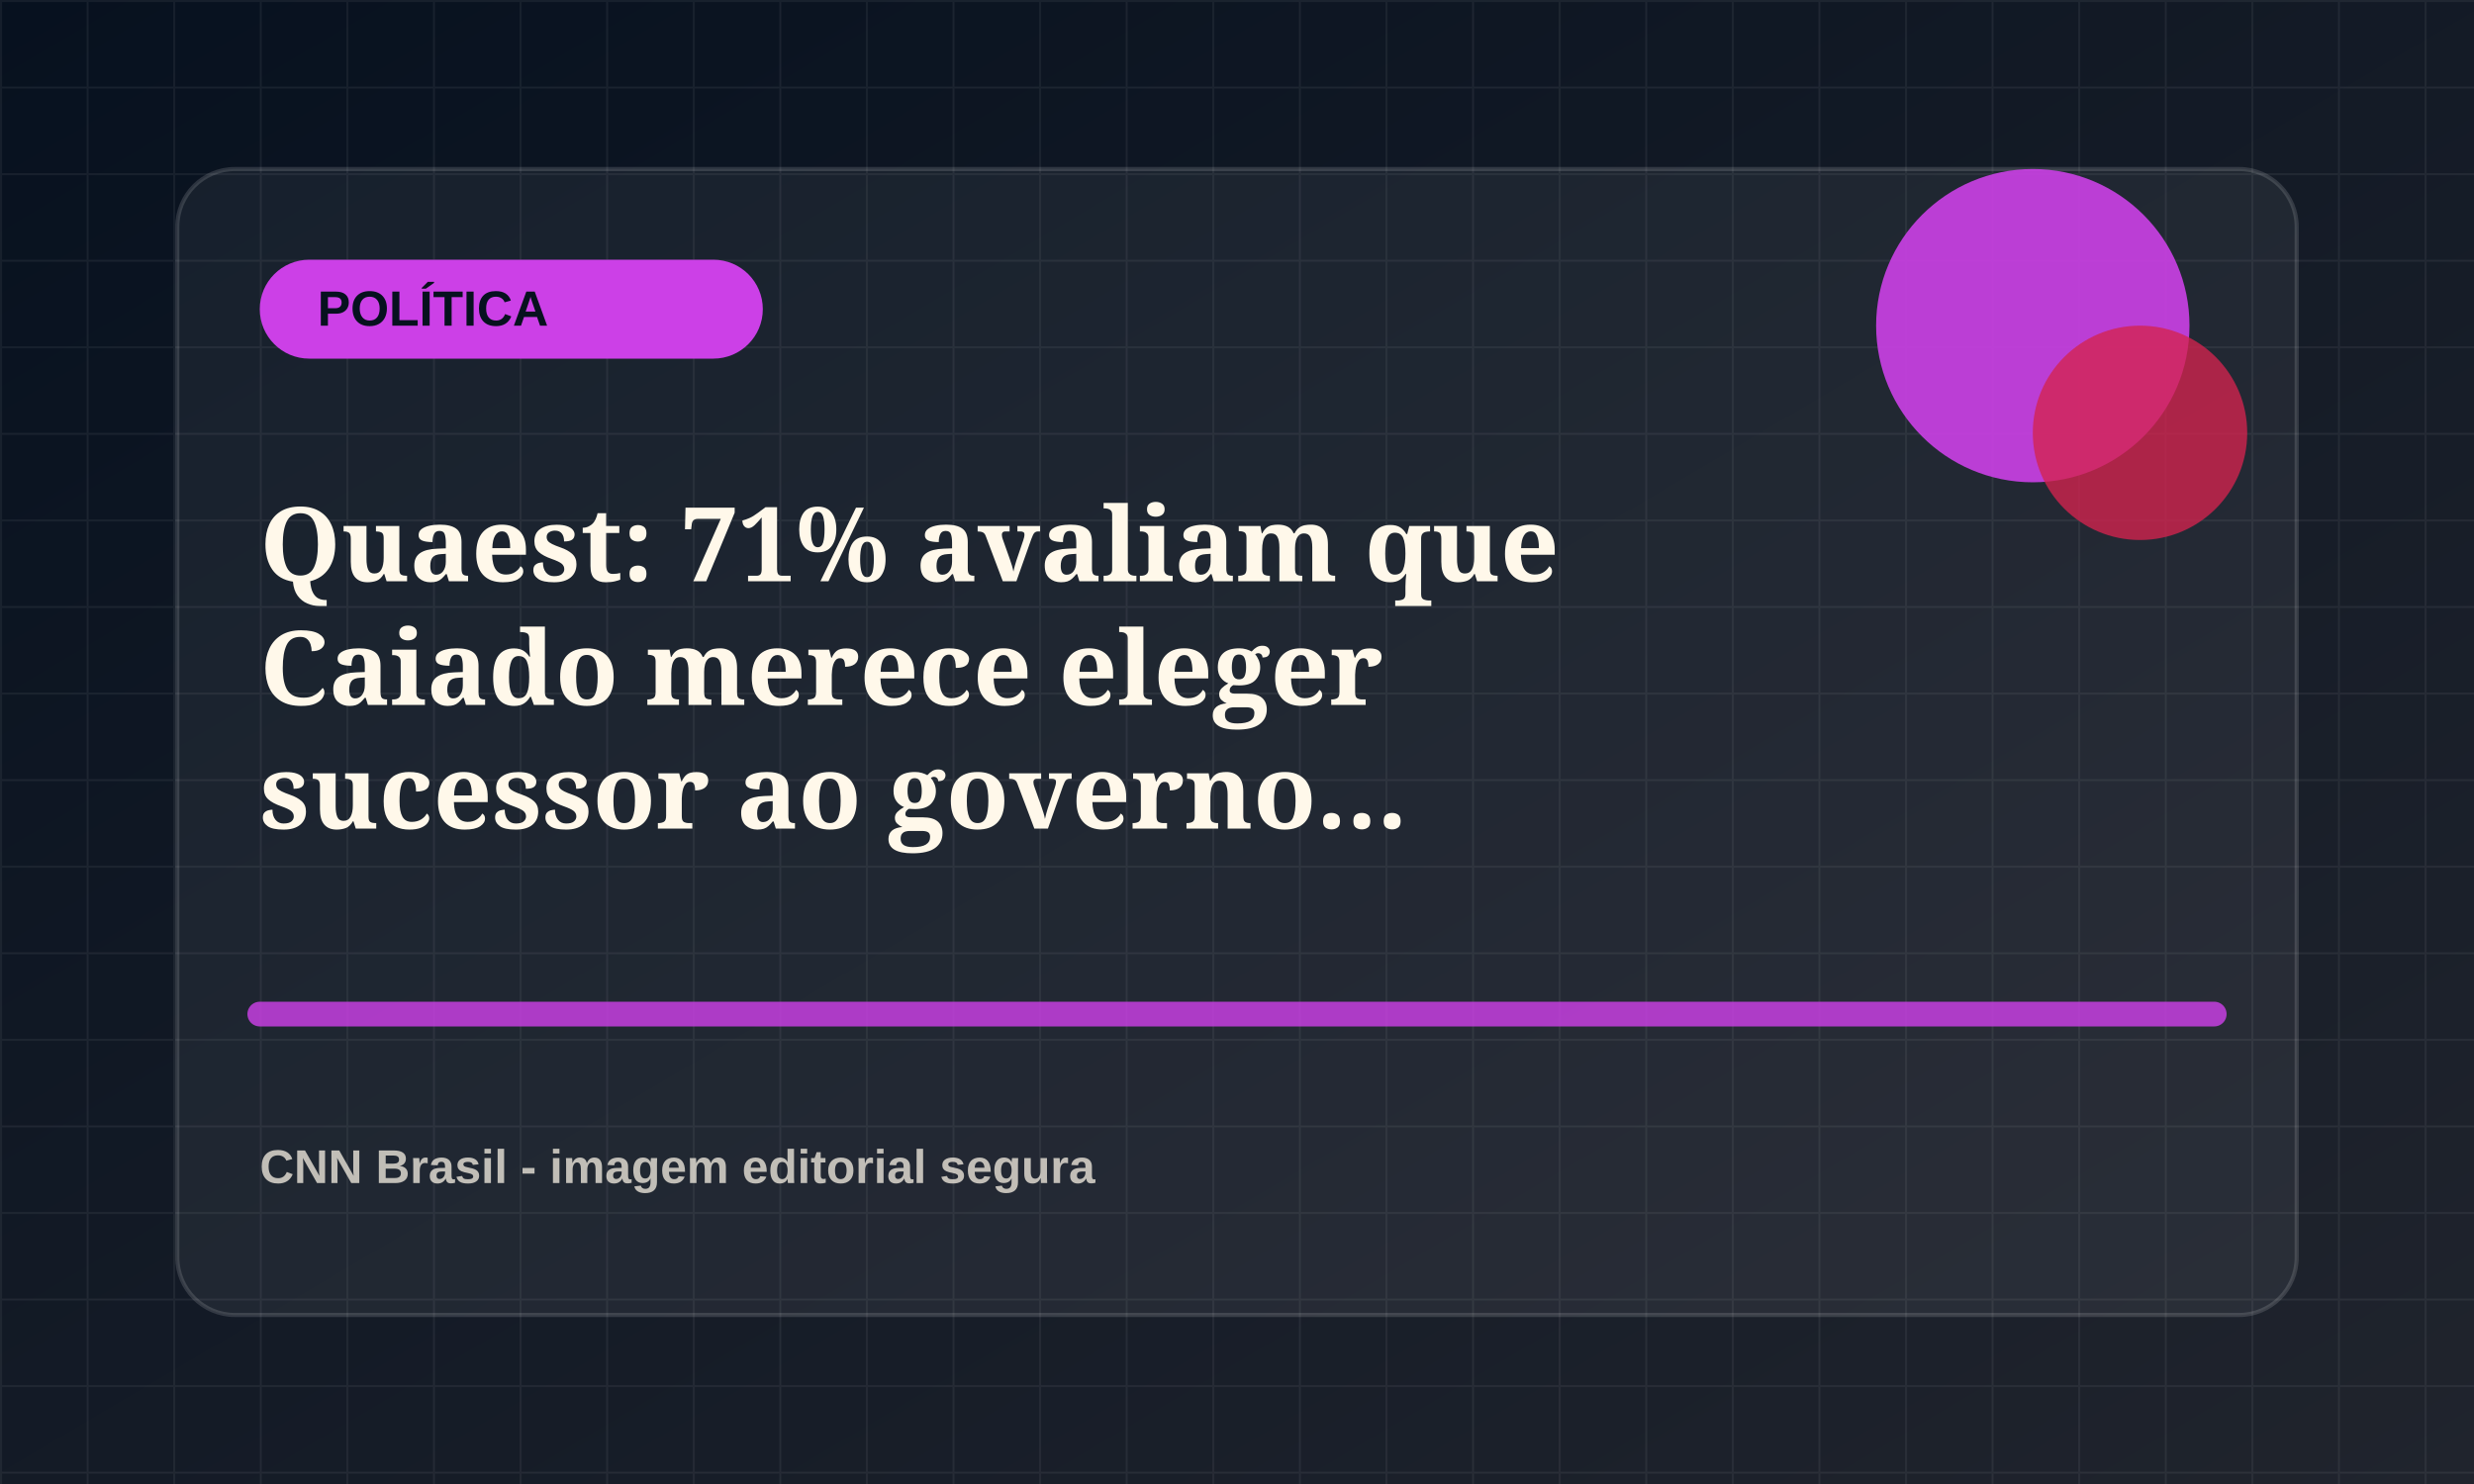
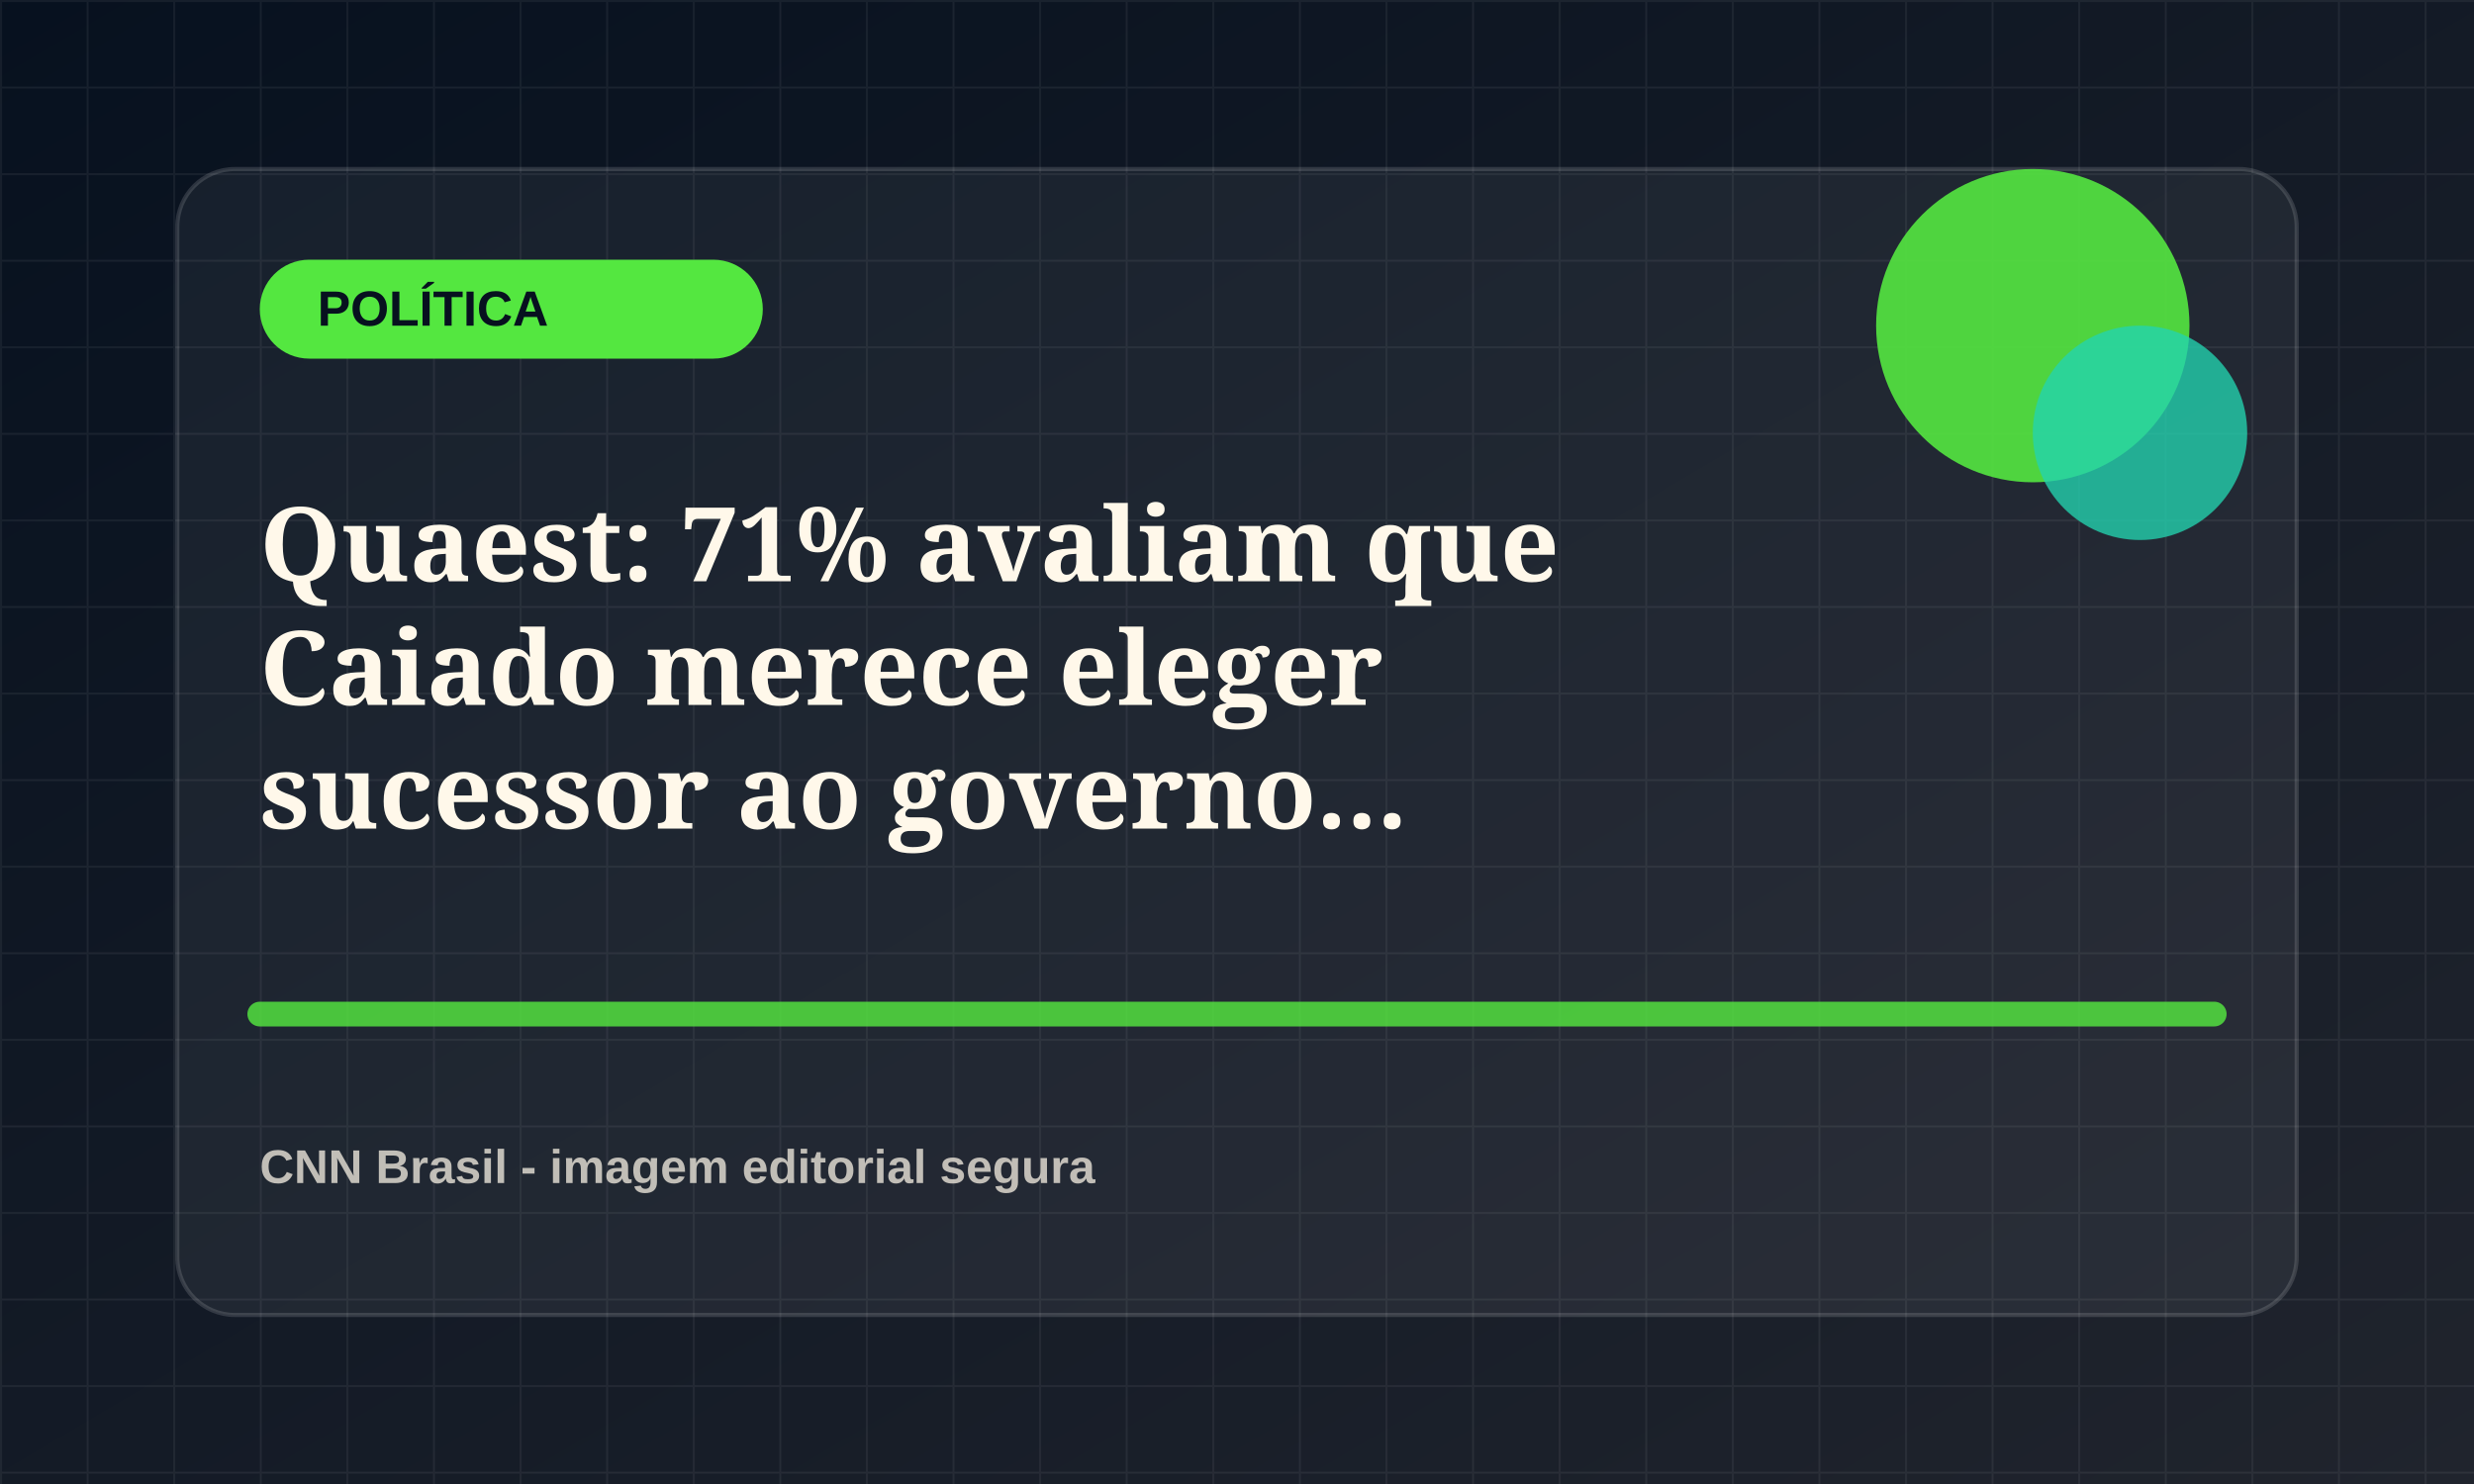
<svg xmlns="http://www.w3.org/2000/svg" viewBox="0 0 1200 720">
  <defs>
    <linearGradient id="bg" x1="0" x2="1" y1="0" y2="1">
      <stop offset="0" stop-color="#07111f" />
      <stop offset="1" stop-color="#20242d" />
    </linearGradient>
    <pattern id="grid" width="42" height="42" patternUnits="userSpaceOnUse">
      <path d="M42 0H0v42" fill="none" stroke="rgba(255,255,255,.055)" stroke-width="2" />
    </pattern>
  </defs>
  <rect width="1200" height="720" fill="url(#bg)" />
  <rect width="1200" height="720" fill="url(#grid)" />
  <rect x="86" y="82" width="1028" height="556" rx="28" fill="rgba(255,255,255,.055)" stroke="rgba(255,255,255,.14)" stroke-width="2" />
-   <rect x="126" y="126" width="244" height="48" rx="24" fill="hsl(290 78% 58%)" />
+   <rect x="126" y="126" width="244" height="48" rx="24" fill="hsl(113 78% 58%)" />
  <text x="154" y="158" fill="#07111f" font-family="Arial, sans-serif" font-size="24" font-weight="800">POLÍTICA</text>
-   <circle cx="986" cy="158" r="76" fill="hsl(290 78% 58%)" opacity=".9" />
-   <circle cx="1038" cy="210" r="52" fill="hsl(345 72% 48%)" opacity=".78" />
-   <path d="M126 492h948" stroke="hsl(290 78% 58%)" stroke-width="12" stroke-linecap="round" opacity=".82" />
+   <circle cx="986" cy="158" r="76" fill="hsl(113 78% 58%)" opacity=".9" />
+   <circle cx="1038" cy="210" r="52" fill="hsl(168 72% 48%)" opacity=".78" />
+   <path d="M126 492h948" stroke="hsl(113 78% 58%)" stroke-width="12" stroke-linecap="round" opacity=".82" />
  <text x="126" y="282" fill="#fff8ea" font-family="Georgia, serif" font-size="50" font-weight="700">
    <tspan x="126" dy="0">Quaest: 71% avaliam que</tspan>
    <tspan x="126" dy="60">Caiado merece eleger</tspan>
    <tspan x="126" dy="60">sucessor ao governo...</tspan>
  </text>
  <text x="126" y="574" fill="rgba(255,248,234,.72)" font-family="Arial, sans-serif" font-size="23" font-weight="700">CNN Brasil - imagem editorial segura</text>
</svg>
